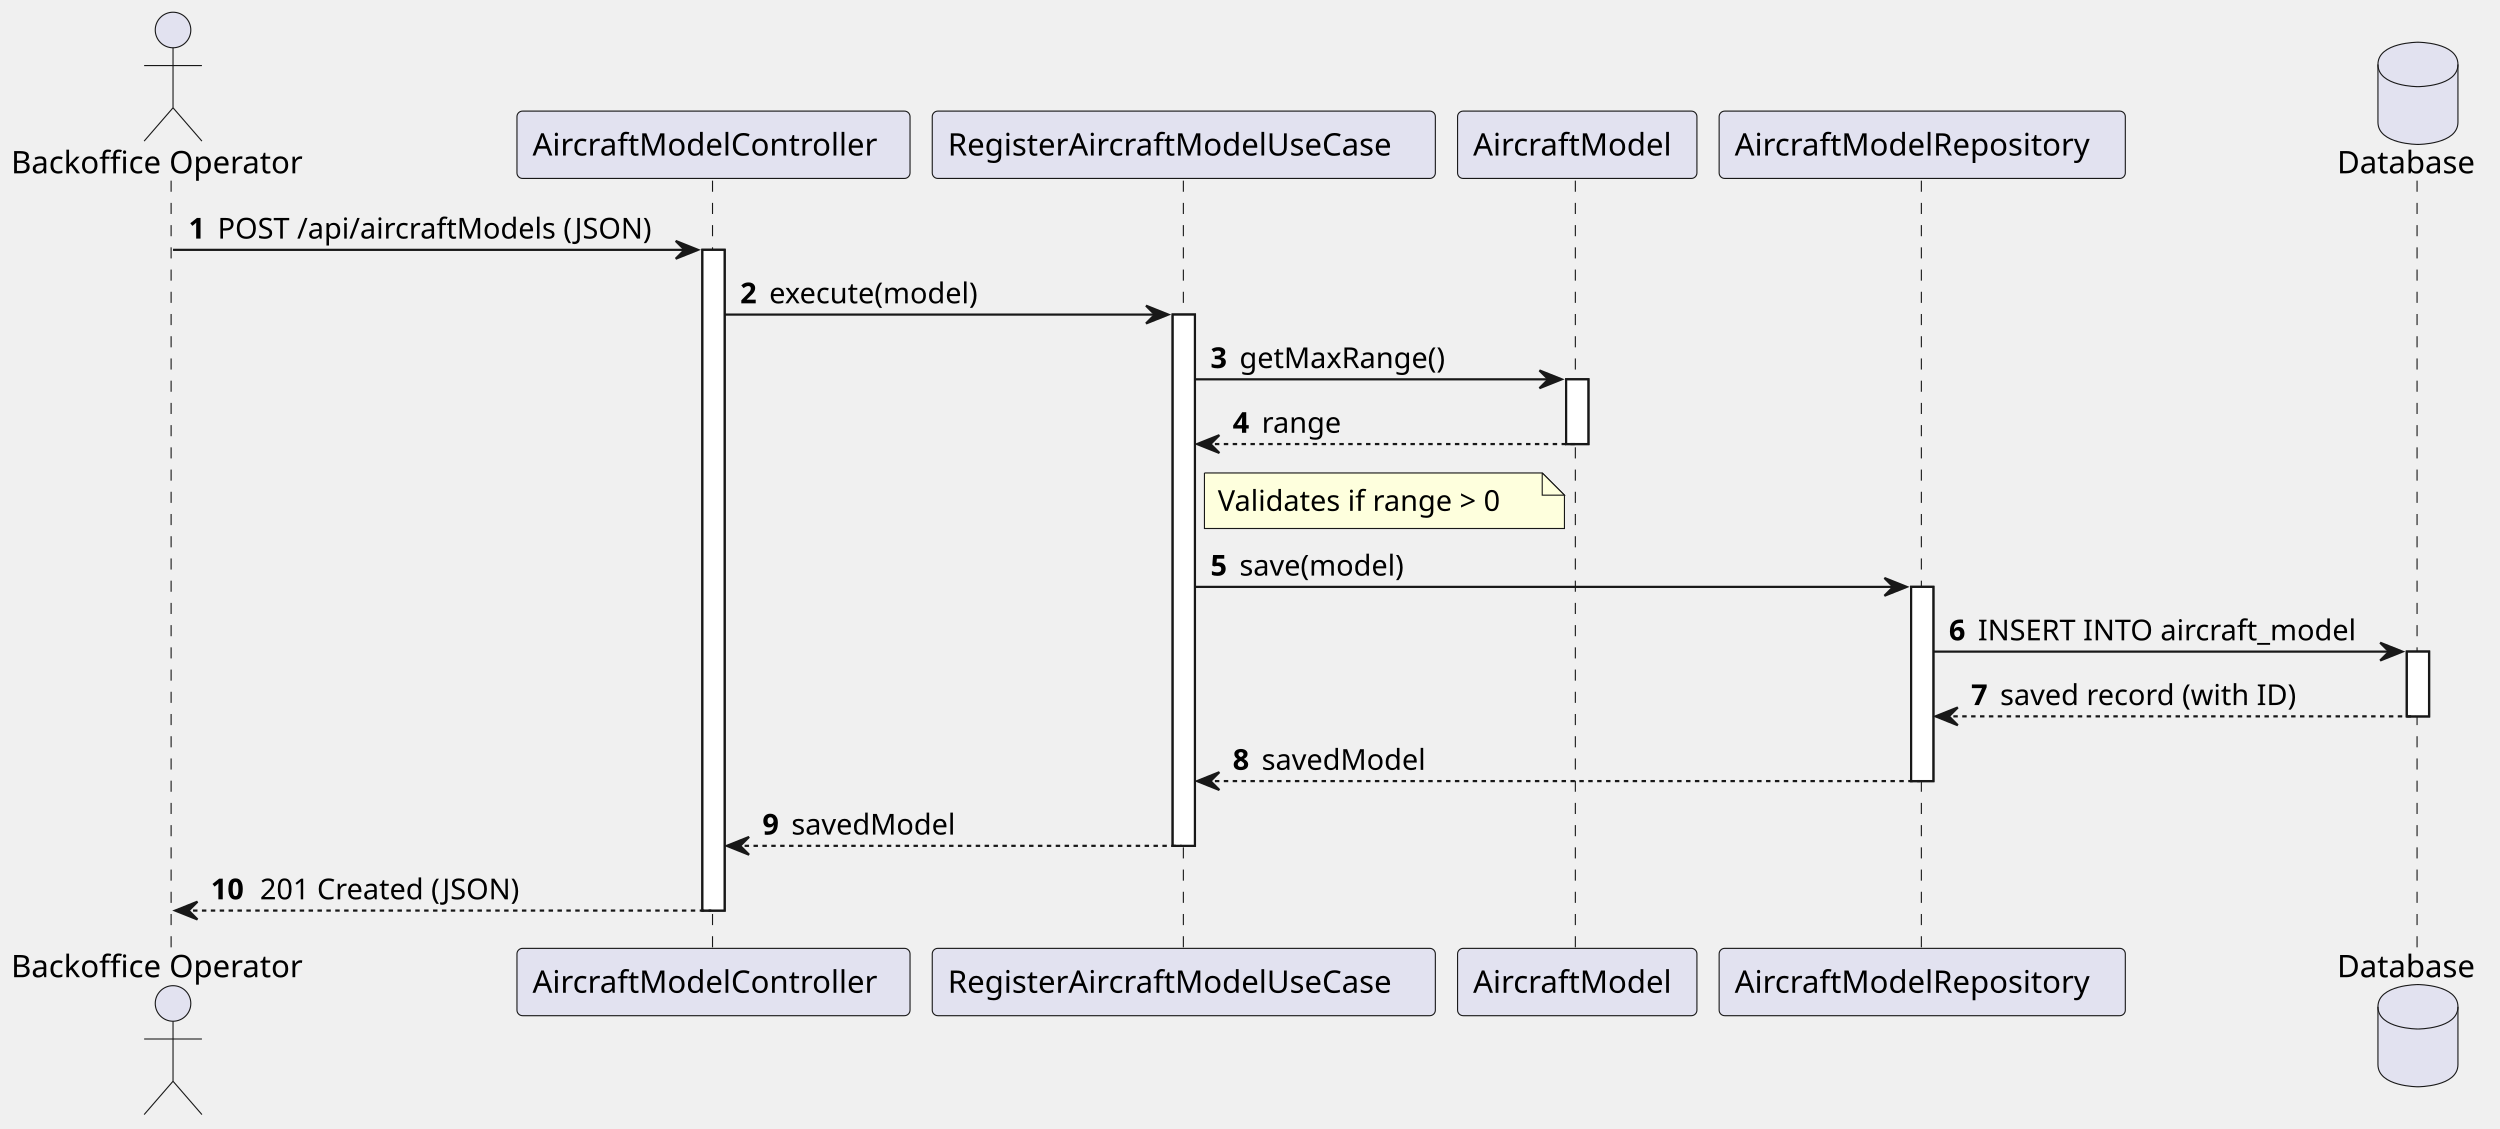
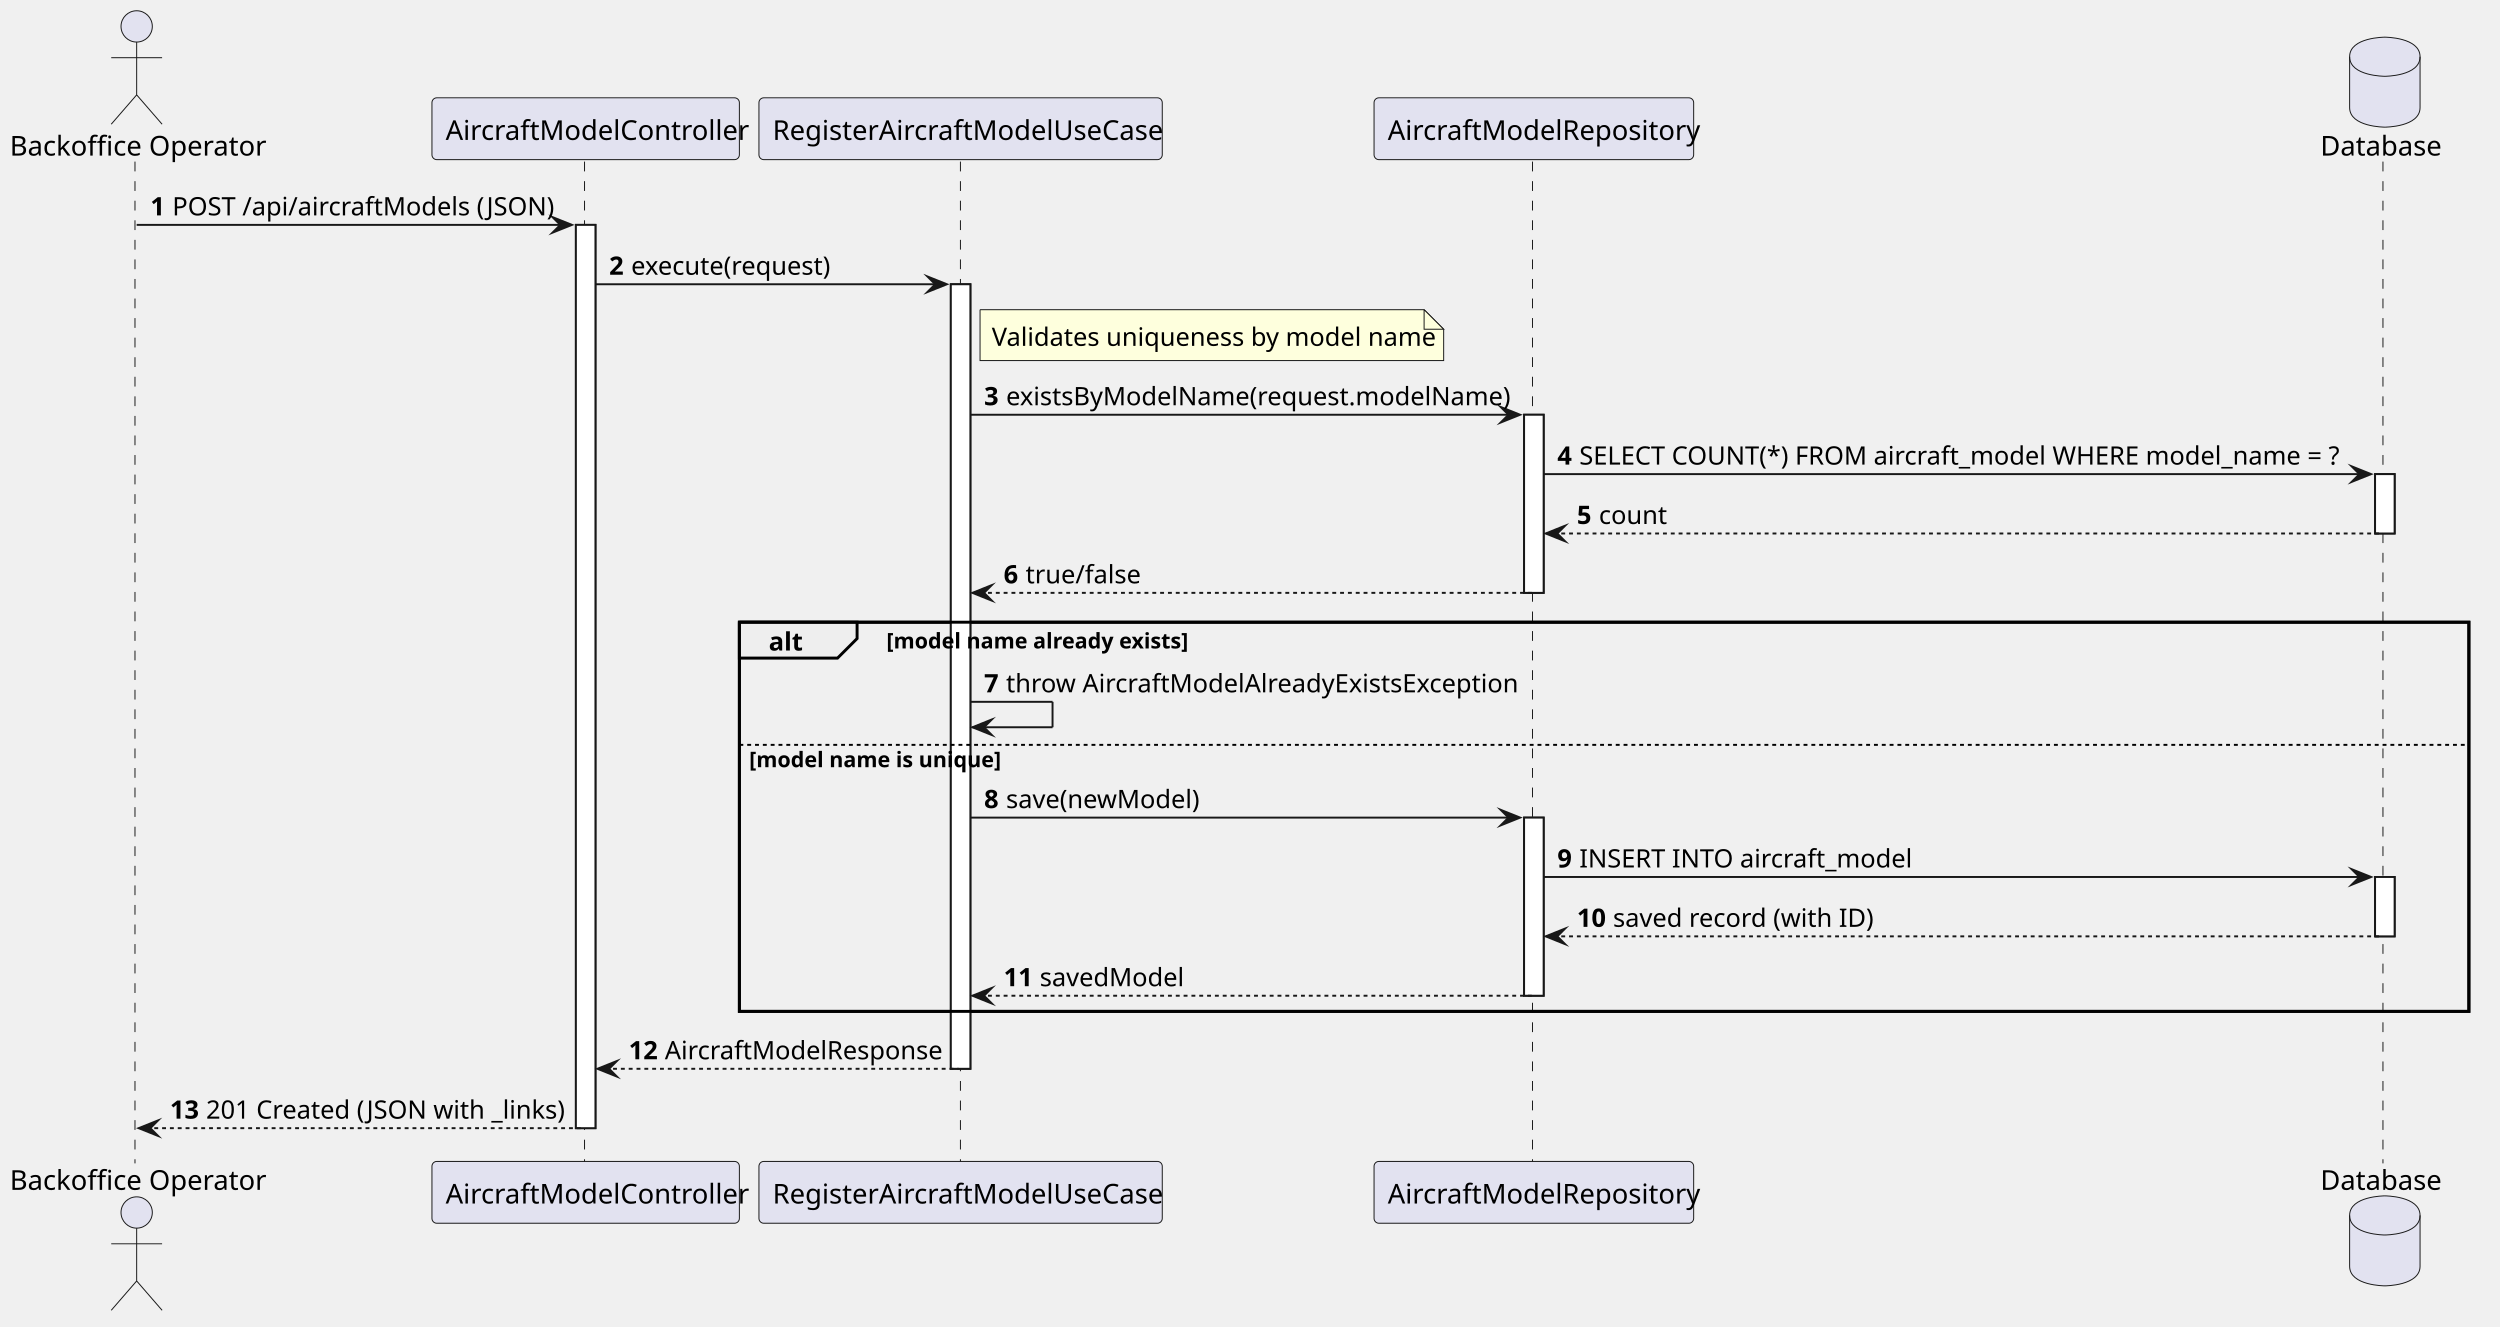
- <svg xmlns="http://www.w3.org/2000/svg" contentStyleType="text/css" data-diagram-type="SEQUENCE" height="508px" preserveAspectRatio="none" style="width:1125px;height:508px;background:#FFFFFF;" version="1.1" viewBox="0 0 1125 508" width="1125px" zoomAndPan="magnify">
+ <svg xmlns="http://www.w3.org/2000/svg" contentStyleType="text/css" data-diagram-type="SEQUENCE" height="678px" preserveAspectRatio="none" style="width:1278px;height:678px;background:#FFFFFF;" version="1.1" viewBox="0 0 1278 678" width="1278px" zoomAndPan="magnify">
  <defs />
  <g>
    <g>
-       <rect fill="#FFFFFF" height="297.328" style="stroke:#181818;stroke-width:1;" width="10" x="316.074" y="112.43" />
-     </g>
-     <g>
-       <rect fill="#FFFFFF" height="239.062" style="stroke:#181818;stroke-width:1;" width="10" x="527.71" y="141.562" />
-     </g>
-     <g>
-       <rect fill="#FFFFFF" height="29.133" style="stroke:#181818;stroke-width:1;" width="10" x="704.76" y="170.695" />
-     </g>
-     <g>
-       <rect fill="#FFFFFF" height="87.398" style="stroke:#181818;stroke-width:1;" width="10" x="860.003" y="264.094" />
-     </g>
-     <g>
-       <rect fill="#FFFFFF" height="29.133" style="stroke:#181818;stroke-width:1;" width="10" x="1083.078" y="293.227" />
-     </g>
-     <g class="participant-lifeline" data-entity-uid="part1" data-qualified-name="BO" id="part1-lifeline">
-       <g>
-         <rect fill="#000000" fill-opacity="0" height="346.461" width="8" x="73.863" y="81.297" />
-         <line style="stroke:#181818;stroke-width:0.5;stroke-dasharray:5,5;" x1="77" x2="77" y1="81.297" y2="427.758" />
-       </g>
-     </g>
-     <g class="participant-lifeline" data-entity-uid="part2" data-qualified-name="Ctrl" id="part2-lifeline">
-       <g>
-         <rect fill="#000000" fill-opacity="0" height="346.461" width="8" x="317.074" y="81.297" />
-         <line style="stroke:#181818;stroke-width:0.5;stroke-dasharray:5,5;" x1="320.634" x2="320.634" y1="81.297" y2="427.758" />
-       </g>
-     </g>
-     <g class="participant-lifeline" data-entity-uid="part3" data-qualified-name="UC" id="part3-lifeline">
-       <g>
-         <rect fill="#000000" fill-opacity="0" height="346.461" width="8" x="528.71" y="81.297" />
-         <line style="stroke:#181818;stroke-width:0.5;stroke-dasharray:5,5;" x1="532.514" x2="532.514" y1="81.297" y2="427.758" />
-       </g>
-     </g>
-     <g class="participant-lifeline" data-entity-uid="part4" data-qualified-name="Entity" id="part4-lifeline">
-       <g>
-         <rect fill="#000000" fill-opacity="0" height="346.461" width="8" x="705.76" y="81.297" />
-         <line style="stroke:#181818;stroke-width:0.5;stroke-dasharray:5,5;" x1="708.907" x2="708.907" y1="81.297" y2="427.758" />
-       </g>
-     </g>
-     <g class="participant-lifeline" data-entity-uid="part5" data-qualified-name="Repo" id="part5-lifeline">
-       <g>
-         <rect fill="#000000" fill-opacity="0" height="346.461" width="8" x="861.003" y="81.297" />
-         <line style="stroke:#181818;stroke-width:0.5;stroke-dasharray:5,5;" x1="864.614" x2="864.614" y1="81.297" y2="427.758" />
-       </g>
-     </g>
-     <g class="participant-lifeline" data-entity-uid="part6" data-qualified-name="DB" id="part6-lifeline">
-       <g>
-         <rect fill="#000000" fill-opacity="0" height="346.461" width="8" x="1084.078" y="81.297" />
-         <line style="stroke:#181818;stroke-width:0.5;stroke-dasharray:5,5;" x1="1087.677" x2="1087.677" y1="81.297" y2="427.758" />
-       </g>
-     </g>
-     <g class="participant participant-head" data-entity-uid="part1" data-qualified-name="BO" id="part1-head">
-       <text fill="#000000" font-family="sans-serif" font-size="14" lengthAdjust="spacing" textLength="139.727" x="5" y="77.995">Backoffice Operator</text>
-       <ellipse cx="77.863" cy="13.5" fill="#E2E2F0" rx="8" ry="8" style="stroke:#181818;stroke-width:0.5;" />
-       <path d="M77.863,21.5 L77.863,48.5 M64.863,29.5 L90.863,29.5 M77.863,48.5 L64.863,63.5 M77.863,48.5 L90.863,63.5" fill="none" style="stroke:#181818;stroke-width:0.5;" />
-     </g>
-     <g class="participant participant-tail" data-entity-uid="part1" data-qualified-name="BO" id="part1-tail">
-       <text fill="#000000" font-family="sans-serif" font-size="14" lengthAdjust="spacing" textLength="139.727" x="5" y="439.753">Backoffice Operator</text>
-       <ellipse cx="77.863" cy="451.555" fill="#E2E2F0" rx="8" ry="8" style="stroke:#181818;stroke-width:0.5;" />
-       <path d="M77.863,459.555 L77.863,486.555 M64.863,467.555 L90.863,467.555 M77.863,486.555 L64.863,501.555 M77.863,486.555 L90.863,501.555" fill="none" style="stroke:#181818;stroke-width:0.5;" />
-     </g>
-     <g class="participant participant-head" data-entity-uid="part2" data-qualified-name="Ctrl" id="part2-head">
-       <rect fill="#E2E2F0" height="30.297" rx="2.5" ry="2.5" style="stroke:#181818;stroke-width:0.5;" width="176.88" x="232.634" y="50" />
-       <text fill="#000000" font-family="sans-serif" font-size="14" lengthAdjust="spacing" textLength="162.88" x="239.634" y="69.995">AircraftModelController</text>
-     </g>
-     <g class="participant participant-tail" data-entity-uid="part2" data-qualified-name="Ctrl" id="part2-tail">
-       <rect fill="#E2E2F0" height="30.297" rx="2.5" ry="2.5" style="stroke:#181818;stroke-width:0.5;" width="176.88" x="232.634" y="426.758" />
-       <text fill="#000000" font-family="sans-serif" font-size="14" lengthAdjust="spacing" textLength="162.88" x="239.634" y="446.753">AircraftModelController</text>
-     </g>
-     <g class="participant participant-head" data-entity-uid="part3" data-qualified-name="UC" id="part3-head">
-       <rect fill="#E2E2F0" height="30.297" rx="2.5" ry="2.5" style="stroke:#181818;stroke-width:0.5;" width="226.393" x="419.514" y="50" />
-       <text fill="#000000" font-family="sans-serif" font-size="14" lengthAdjust="spacing" textLength="212.393" x="426.514" y="69.995">RegisterAircraftModelUseCase</text>
-     </g>
-     <g class="participant participant-tail" data-entity-uid="part3" data-qualified-name="UC" id="part3-tail">
-       <rect fill="#E2E2F0" height="30.297" rx="2.5" ry="2.5" style="stroke:#181818;stroke-width:0.5;" width="226.393" x="419.514" y="426.758" />
-       <text fill="#000000" font-family="sans-serif" font-size="14" lengthAdjust="spacing" textLength="212.393" x="426.514" y="446.753">RegisterAircraftModelUseCase</text>
-     </g>
-     <g class="participant participant-head" data-entity-uid="part4" data-qualified-name="Entity" id="part4-head">
-       <rect fill="#E2E2F0" height="30.297" rx="2.5" ry="2.5" style="stroke:#181818;stroke-width:0.5;" width="107.707" x="655.907" y="50" />
-       <text fill="#000000" font-family="sans-serif" font-size="14" lengthAdjust="spacing" textLength="93.707" x="662.907" y="69.995">AircraftModel</text>
-     </g>
-     <g class="participant participant-tail" data-entity-uid="part4" data-qualified-name="Entity" id="part4-tail">
-       <rect fill="#E2E2F0" height="30.297" rx="2.5" ry="2.5" style="stroke:#181818;stroke-width:0.5;" width="107.707" x="655.907" y="426.758" />
-       <text fill="#000000" font-family="sans-serif" font-size="14" lengthAdjust="spacing" textLength="93.707" x="662.907" y="446.753">AircraftModel</text>
-     </g>
-     <g class="participant participant-head" data-entity-uid="part5" data-qualified-name="Repo" id="part5-head">
-       <rect fill="#E2E2F0" height="30.297" rx="2.5" ry="2.5" style="stroke:#181818;stroke-width:0.5;" width="182.779" x="773.614" y="50" />
-       <text fill="#000000" font-family="sans-serif" font-size="14" lengthAdjust="spacing" textLength="168.779" x="780.614" y="69.995">AircraftModelRepository</text>
-     </g>
-     <g class="participant participant-tail" data-entity-uid="part5" data-qualified-name="Repo" id="part5-tail">
-       <rect fill="#E2E2F0" height="30.297" rx="2.5" ry="2.5" style="stroke:#181818;stroke-width:0.5;" width="182.779" x="773.614" y="426.758" />
-       <text fill="#000000" font-family="sans-serif" font-size="14" lengthAdjust="spacing" textLength="168.779" x="780.614" y="446.753">AircraftModelRepository</text>
-     </g>
-     <g class="participant participant-head" data-entity-uid="part6" data-qualified-name="DB" id="part6-head">
-       <text fill="#000000" font-family="sans-serif" font-size="14" lengthAdjust="spacing" textLength="66.801" x="1051.677" y="77.995">Database</text>
-       <path d="M1070.078,29 C1070.078,19 1088.078,19 1088.078,19 C1088.078,19 1106.078,19 1106.078,29 L1106.078,55 C1106.078,65 1088.078,65 1088.078,65 C1088.078,65 1070.078,65 1070.078,55 L1070.078,29" fill="#E2E2F0" style="stroke:#181818;stroke-width:0.5;" />
-       <path d="M1070.078,29 C1070.078,39 1088.078,39 1088.078,39 C1088.078,39 1106.078,39 1106.078,29" fill="none" style="stroke:#181818;stroke-width:0.5;" />
-     </g>
-     <g class="participant participant-tail" data-entity-uid="part6" data-qualified-name="DB" id="part6-tail">
-       <text fill="#000000" font-family="sans-serif" font-size="14" lengthAdjust="spacing" textLength="66.801" x="1051.677" y="439.753">Database</text>
-       <path d="M1070.078,453.055 C1070.078,443.055 1088.078,443.055 1088.078,443.055 C1088.078,443.055 1106.078,443.055 1106.078,453.055 L1106.078,479.055 C1106.078,489.055 1088.078,489.055 1088.078,489.055 C1088.078,489.055 1070.078,489.055 1070.078,479.055 L1070.078,453.055" fill="#E2E2F0" style="stroke:#181818;stroke-width:0.5;" />
-       <path d="M1070.078,453.055 C1070.078,463.055 1088.078,463.055 1088.078,463.055 C1088.078,463.055 1106.078,463.055 1106.078,453.055" fill="none" style="stroke:#181818;stroke-width:0.5;" />
-     </g>
-     <g>
-       <rect fill="#FFFFFF" height="297.328" style="stroke:#181818;stroke-width:1;" width="10" x="316.074" y="112.43" />
-     </g>
-     <g>
-       <rect fill="#FFFFFF" height="239.062" style="stroke:#181818;stroke-width:1;" width="10" x="527.71" y="141.562" />
-     </g>
-     <g>
-       <rect fill="#FFFFFF" height="29.133" style="stroke:#181818;stroke-width:1;" width="10" x="704.76" y="170.695" />
-     </g>
-     <g>
-       <rect fill="#FFFFFF" height="87.398" style="stroke:#181818;stroke-width:1;" width="10" x="860.003" y="264.094" />
-     </g>
-     <g>
-       <rect fill="#FFFFFF" height="29.133" style="stroke:#181818;stroke-width:1;" width="10" x="1083.078" y="293.227" />
-     </g>
-     <g class="message" data-entity-1="part1" data-entity-2="part2" id="msg1">
-       <polygon fill="#181818" points="304.074,108.43,314.074,112.43,304.074,116.43,308.074,112.43" style="stroke:#181818;stroke-width:1;" />
-       <line style="stroke:#181818;stroke-width:1;" x1="77.863" x2="310.074" y1="112.43" y2="112.43" />
-       <text fill="#000000" font-family="sans-serif" font-size="13" font-weight="bold" lengthAdjust="spacing" textLength="9.045" x="84.863" y="107.364">1</text>
-       <text fill="#000000" font-family="sans-serif" font-size="13" lengthAdjust="spacing" textLength="206.166" x="97.909" y="107.364">POST /api/aircraftModels (JSON)</text>
-     </g>
-     <g class="message" data-entity-1="part2" data-entity-2="part3" id="msg2">
-       <polygon fill="#181818" points="515.71,137.562,525.71,141.562,515.71,145.562,519.71,141.562" style="stroke:#181818;stroke-width:1;" />
-       <line style="stroke:#181818;stroke-width:1;" x1="326.074" x2="521.71" y1="141.562" y2="141.562" />
-       <text fill="#000000" font-family="sans-serif" font-size="13" font-weight="bold" lengthAdjust="spacing" textLength="9.045" x="333.074" y="136.497">2</text>
-       <text fill="#000000" font-family="sans-serif" font-size="13" lengthAdjust="spacing" textLength="102.794" x="346.12" y="136.497">execute(model)</text>
-     </g>
-     <g class="message" data-entity-1="part3" data-entity-2="part4" id="msg3">
-       <polygon fill="#181818" points="692.76,166.695,702.76,170.695,692.76,174.695,696.76,170.695" style="stroke:#181818;stroke-width:1;" />
-       <line style="stroke:#181818;stroke-width:1;" x1="537.71" x2="698.76" y1="170.695" y2="170.695" />
-       <text fill="#000000" font-family="sans-serif" font-size="13" font-weight="bold" lengthAdjust="spacing" textLength="9.045" x="544.71" y="165.629">3</text>
-       <text fill="#000000" font-family="sans-serif" font-size="13" lengthAdjust="spacing" textLength="99.855" x="557.756" y="165.629">getMaxRange()</text>
-     </g>
-     <g class="message" data-entity-1="part4" data-entity-2="part3" id="msg4">
-       <polygon fill="#181818" points="548.71,195.828,538.71,199.828,548.71,203.828,544.71,199.828" style="stroke:#181818;stroke-width:1;" />
-       <line style="stroke:#181818;stroke-width:1;stroke-dasharray:2,2;" x1="542.71" x2="708.76" y1="199.828" y2="199.828" />
-       <text fill="#000000" font-family="sans-serif" font-size="13" font-weight="bold" lengthAdjust="spacing" textLength="9.045" x="554.71" y="194.762">4</text>
-       <text fill="#000000" font-family="sans-serif" font-size="13" lengthAdjust="spacing" textLength="37.8" x="567.756" y="194.762">range</text>
-     </g>
-     <path d="M542,212.828 L542,237.828 L704,237.828 L704,222.828 L694,212.828 L542,212.828" fill="#FEFFDD" style="stroke:#181818;stroke-width:0.5;" />
-     <path d="M694,212.828 L694,222.828 L704,222.828 L694,212.828" fill="#FEFFDD" style="stroke:#181818;stroke-width:0.5;" />
-     <text fill="#000000" font-family="sans-serif" font-size="13" lengthAdjust="spacing" textLength="141.851" x="548" y="229.895">Validates if range &gt; 0</text>
-     <g class="message" data-entity-1="part3" data-entity-2="part5" id="msg5">
-       <polygon fill="#181818" points="848.003,260.094,858.003,264.094,848.003,268.094,852.003,264.094" style="stroke:#181818;stroke-width:1;" />
-       <line style="stroke:#181818;stroke-width:1;" x1="537.71" x2="854.003" y1="264.094" y2="264.094" />
-       <text fill="#000000" font-family="sans-serif" font-size="13" font-weight="bold" lengthAdjust="spacing" textLength="9.045" x="544.71" y="259.028">5</text>
-       <text fill="#000000" font-family="sans-serif" font-size="13" lengthAdjust="spacing" textLength="81.053" x="557.756" y="259.028">save(model)</text>
-     </g>
-     <g class="message" data-entity-1="part5" data-entity-2="part6" id="msg6">
-       <polygon fill="#181818" points="1071.078,289.227,1081.078,293.227,1071.078,297.227,1075.078,293.227" style="stroke:#181818;stroke-width:1;" />
-       <line style="stroke:#181818;stroke-width:1;" x1="870.003" x2="1077.078" y1="293.227" y2="293.227" />
-       <text fill="#000000" font-family="sans-serif" font-size="13" font-weight="bold" lengthAdjust="spacing" textLength="9.045" x="877.003" y="288.161">6</text>
-       <text fill="#000000" font-family="sans-serif" font-size="13" lengthAdjust="spacing" textLength="181.029" x="890.049" y="288.161">INSERT INTO aircraft_model</text>
-     </g>
-     <g class="message" data-entity-1="part6" data-entity-2="part5" id="msg7">
-       <polygon fill="#181818" points="881.003,318.359,871.003,322.359,881.003,326.359,877.003,322.359" style="stroke:#181818;stroke-width:1;" />
-       <line style="stroke:#181818;stroke-width:1;stroke-dasharray:2,2;" x1="875.003" x2="1087.078" y1="322.359" y2="322.359" />
-       <text fill="#000000" font-family="sans-serif" font-size="13" font-weight="bold" lengthAdjust="spacing" textLength="9.045" x="887.003" y="317.293">7</text>
-       <text fill="#000000" font-family="sans-serif" font-size="13" lengthAdjust="spacing" textLength="144.689" x="900.049" y="317.293">saved record (with ID)</text>
-     </g>
-     <g class="message" data-entity-1="part5" data-entity-2="part3" id="msg8">
-       <polygon fill="#181818" points="548.71,347.492,538.71,351.492,548.71,355.492,544.71,351.492" style="stroke:#181818;stroke-width:1;" />
-       <line style="stroke:#181818;stroke-width:1;stroke-dasharray:2,2;" x1="542.71" x2="864.003" y1="351.492" y2="351.492" />
-       <text fill="#000000" font-family="sans-serif" font-size="13" font-weight="bold" lengthAdjust="spacing" textLength="9.045" x="554.71" y="346.426">8</text>
-       <text fill="#000000" font-family="sans-serif" font-size="13" lengthAdjust="spacing" textLength="77.714" x="567.756" y="346.426">savedModel</text>
-     </g>
-     <g class="message" data-entity-1="part3" data-entity-2="part2" id="msg9">
-       <polygon fill="#181818" points="337.074,376.625,327.074,380.625,337.074,384.625,333.074,380.625" style="stroke:#181818;stroke-width:1;" />
-       <line style="stroke:#181818;stroke-width:1;stroke-dasharray:2,2;" x1="331.074" x2="531.71" y1="380.625" y2="380.625" />
-       <text fill="#000000" font-family="sans-serif" font-size="13" font-weight="bold" lengthAdjust="spacing" textLength="9.045" x="343.074" y="375.559">9</text>
-       <text fill="#000000" font-family="sans-serif" font-size="13" lengthAdjust="spacing" textLength="77.714" x="356.12" y="375.559">savedModel</text>
-     </g>
-     <g class="message" data-entity-1="part2" data-entity-2="part1" id="msg10">
-       <polygon fill="#181818" points="88.863,405.758,78.863,409.758,88.863,413.758,84.863,409.758" style="stroke:#181818;stroke-width:1;" />
-       <line style="stroke:#181818;stroke-width:1;stroke-dasharray:2,2;" x1="82.863" x2="320.074" y1="409.758" y2="409.758" />
-       <text fill="#000000" font-family="sans-serif" font-size="13" font-weight="bold" lengthAdjust="spacing" textLength="18.091" x="94.863" y="404.692">10</text>
-       <text fill="#000000" font-family="sans-serif" font-size="13" lengthAdjust="spacing" textLength="126.998" x="116.954" y="404.692">201 Created (JSON)</text>
+       <rect fill="#FFFFFF" height="461.758" style="stroke:#181818;stroke-width:1;" width="10" x="294.392" y="114.961" />
+     </g>
+     <g>
+       <rect fill="#FFFFFF" height="401.055" style="stroke:#181818;stroke-width:1;" width="10" x="486.06" y="145.312" />
+     </g>
+     <g>
+       <rect fill="#FFFFFF" height="91.055" style="stroke:#181818;stroke-width:1;" width="10" x="779.109" y="212.016" />
+     </g>
+     <g>
+       <rect fill="#FFFFFF" height="91.055" style="stroke:#181818;stroke-width:1;" width="10" x="779.109" y="417.961" />
+     </g>
+     <g>
+       <rect fill="#FFFFFF" height="30.352" style="stroke:#181818;stroke-width:1;" width="10" x="1214.131" y="242.367" />
+     </g>
+     <g>
+       <rect fill="#FFFFFF" height="30.352" style="stroke:#181818;stroke-width:1;" width="10" x="1214.131" y="448.312" />
+     </g>
+     <rect fill="none" height="198.945" style="stroke:#000000;stroke-width:1.5;" width="884.126" x="377.971" y="318.07" />
+     <g class="participant-lifeline" data-entity-uid="part1" data-qualified-name="BO" data-source-line="2" id="part1-lifeline">
+       <g>
+         <rect fill="#000000" fill-opacity="0" height="512.109" width="8" x="65.862" y="82.609" />
+         <line style="stroke:#181818;stroke-width:0.5;stroke-dasharray:5,5;" x1="69" x2="69" y1="82.609" y2="594.719" />
+       </g>
+     </g>
+     <g class="participant-lifeline" data-entity-uid="part2" data-qualified-name="Ctrl" data-source-line="3" id="part2-lifeline">
+       <g>
+         <rect fill="#000000" fill-opacity="0" height="512.109" width="8" x="295.392" y="82.609" />
+         <line style="stroke:#181818;stroke-width:0.5;stroke-dasharray:5,5;" x1="298.812" x2="298.812" y1="82.609" y2="594.719" />
+       </g>
+     </g>
+     <g class="participant-lifeline" data-entity-uid="part3" data-qualified-name="UC" data-source-line="4" id="part3-lifeline">
+       <g>
+         <rect fill="#000000" fill-opacity="0" height="512.109" width="8" x="487.06" y="82.609" />
+         <line style="stroke:#181818;stroke-width:0.5;stroke-dasharray:5,5;" x1="490.971" x2="490.971" y1="82.609" y2="594.719" />
+       </g>
+     </g>
+     <g class="participant-lifeline" data-entity-uid="part4" data-qualified-name="Repo" data-source-line="5" id="part4-lifeline">
+       <g>
+         <rect fill="#000000" fill-opacity="0" height="512.109" width="8" x="780.109" y="82.609" />
+         <line style="stroke:#181818;stroke-width:0.5;stroke-dasharray:5,5;" x1="783.416" x2="783.416" y1="82.609" y2="594.719" />
+       </g>
+     </g>
+     <g class="participant-lifeline" data-entity-uid="part5" data-qualified-name="DB" data-source-line="6" id="part5-lifeline">
+       <g>
+         <rect fill="#000000" fill-opacity="0" height="512.109" width="8" x="1215.131" y="82.609" />
+         <line style="stroke:#181818;stroke-width:0.5;stroke-dasharray:5,5;" x1="1218.166" x2="1218.166" y1="82.609" y2="594.719" />
+       </g>
+     </g>
+     <g class="participant participant-head" data-entity-uid="part1" data-qualified-name="BO" data-source-line="2" id="part1-head">
+       <text fill="#000000" font-family="sans-serif" font-size="14" lengthAdjust="spacing" textLength="123.724" x="5" y="79.533">Backoffice Operator</text>
+       <ellipse cx="69.862" cy="13.5" fill="#E2E2F0" rx="8" ry="8" style="stroke:#181818;stroke-width:0.5;" />
+       <path d="M69.862,21.5 L69.862,48.5 M56.862,29.5 L82.862,29.5 M69.862,48.5 L56.862,63.5 M69.862,48.5 L82.862,63.5" fill="none" style="stroke:#181818;stroke-width:0.5;" />
+     </g>
+     <g class="participant participant-tail" data-entity-uid="part1" data-qualified-name="BO" data-source-line="2" id="part1-tail">
+       <text fill="#000000" font-family="sans-serif" font-size="14" lengthAdjust="spacing" textLength="123.724" x="5" y="608.252">Backoffice Operator</text>
+       <ellipse cx="69.862" cy="619.828" fill="#E2E2F0" rx="8" ry="8" style="stroke:#181818;stroke-width:0.5;" />
+       <path d="M69.862,627.828 L69.862,654.828 M56.862,635.828 L82.862,635.828 M69.862,654.828 L56.862,669.828 M69.862,654.828 L82.862,669.828" fill="none" style="stroke:#181818;stroke-width:0.5;" />
+     </g>
+     <g class="participant participant-head" data-entity-uid="part2" data-qualified-name="Ctrl" data-source-line="3" id="part2-head">
+       <rect fill="#E2E2F0" height="31.609" rx="2.5" ry="2.5" style="stroke:#181818;stroke-width:0.5;" width="157.158" x="220.812" y="50" />
+       <text fill="#000000" font-family="sans-serif" font-size="14" lengthAdjust="spacing" textLength="143.158" x="227.812" y="71.533">AircraftModelController</text>
+     </g>
+     <g class="participant participant-tail" data-entity-uid="part2" data-qualified-name="Ctrl" data-source-line="3" id="part2-tail">
+       <rect fill="#E2E2F0" height="31.609" rx="2.5" ry="2.5" style="stroke:#181818;stroke-width:0.5;" width="157.158" x="220.812" y="593.719" />
+       <text fill="#000000" font-family="sans-serif" font-size="14" lengthAdjust="spacing" textLength="143.158" x="227.812" y="615.252">AircraftModelController</text>
+     </g>
+     <g class="participant participant-head" data-entity-uid="part3" data-qualified-name="UC" data-source-line="4" id="part3-head">
+       <rect fill="#E2E2F0" height="31.609" rx="2.5" ry="2.5" style="stroke:#181818;stroke-width:0.5;" width="206.179" x="387.971" y="50" />
+       <text fill="#000000" font-family="sans-serif" font-size="14" lengthAdjust="spacing" textLength="192.179" x="394.971" y="71.533">RegisterAircraftModelUseCase</text>
+     </g>
+     <g class="participant participant-tail" data-entity-uid="part3" data-qualified-name="UC" data-source-line="4" id="part3-tail">
+       <rect fill="#E2E2F0" height="31.609" rx="2.5" ry="2.5" style="stroke:#181818;stroke-width:0.5;" width="206.179" x="387.971" y="593.719" />
+       <text fill="#000000" font-family="sans-serif" font-size="14" lengthAdjust="spacing" textLength="192.179" x="394.971" y="615.252">RegisterAircraftModelUseCase</text>
+     </g>
+     <g class="participant participant-head" data-entity-uid="part4" data-qualified-name="Repo" data-source-line="5" id="part4-head">
+       <rect fill="#E2E2F0" height="31.609" rx="2.5" ry="2.5" style="stroke:#181818;stroke-width:0.5;" width="163.386" x="702.416" y="50" />
+       <text fill="#000000" font-family="sans-serif" font-size="14" lengthAdjust="spacing" textLength="149.386" x="709.416" y="71.533">AircraftModelRepository</text>
+     </g>
+     <g class="participant participant-tail" data-entity-uid="part4" data-qualified-name="Repo" data-source-line="5" id="part4-tail">
+       <rect fill="#E2E2F0" height="31.609" rx="2.5" ry="2.5" style="stroke:#181818;stroke-width:0.5;" width="163.386" x="702.416" y="593.719" />
+       <text fill="#000000" font-family="sans-serif" font-size="14" lengthAdjust="spacing" textLength="149.386" x="709.416" y="615.252">AircraftModelRepository</text>
+     </g>
+     <g class="participant participant-head" data-entity-uid="part5" data-qualified-name="DB" data-source-line="6" id="part5-head">
+       <text fill="#000000" font-family="sans-serif" font-size="14" lengthAdjust="spacing" textLength="59.931" x="1186.166" y="79.533">Database</text>
+       <path d="M1201.131,29 C1201.131,19 1219.131,19 1219.131,19 C1219.131,19 1237.131,19 1237.131,29 L1237.131,55 C1237.131,65 1219.131,65 1219.131,65 C1219.131,65 1201.131,65 1201.131,55 L1201.131,29" fill="#E2E2F0" style="stroke:#181818;stroke-width:0.5;" />
+       <path d="M1201.131,29 C1201.131,39 1219.131,39 1219.131,39 C1219.131,39 1237.131,39 1237.131,29" fill="none" style="stroke:#181818;stroke-width:0.5;" />
+     </g>
+     <g class="participant participant-tail" data-entity-uid="part5" data-qualified-name="DB" data-source-line="6" id="part5-tail">
+       <text fill="#000000" font-family="sans-serif" font-size="14" lengthAdjust="spacing" textLength="59.931" x="1186.166" y="608.252">Database</text>
+       <path d="M1201.131,621.328 C1201.131,611.328 1219.131,611.328 1219.131,611.328 C1219.131,611.328 1237.131,611.328 1237.131,621.328 L1237.131,647.328 C1237.131,657.328 1219.131,657.328 1219.131,657.328 C1219.131,657.328 1201.131,657.328 1201.131,647.328 L1201.131,621.328" fill="#E2E2F0" style="stroke:#181818;stroke-width:0.5;" />
+       <path d="M1201.131,621.328 C1201.131,631.328 1219.131,631.328 1219.131,631.328 C1219.131,631.328 1237.131,631.328 1237.131,621.328" fill="none" style="stroke:#181818;stroke-width:0.5;" />
+     </g>
+     <g>
+       <rect fill="#FFFFFF" height="461.758" style="stroke:#181818;stroke-width:1;" width="10" x="294.392" y="114.961" />
+     </g>
+     <g>
+       <rect fill="#FFFFFF" height="401.055" style="stroke:#181818;stroke-width:1;" width="10" x="486.06" y="145.312" />
+     </g>
+     <g>
+       <rect fill="#FFFFFF" height="91.055" style="stroke:#181818;stroke-width:1;" width="10" x="779.109" y="212.016" />
+     </g>
+     <g>
+       <rect fill="#FFFFFF" height="91.055" style="stroke:#181818;stroke-width:1;" width="10" x="779.109" y="417.961" />
+     </g>
+     <g>
+       <rect fill="#FFFFFF" height="30.352" style="stroke:#181818;stroke-width:1;" width="10" x="1214.131" y="242.367" />
+     </g>
+     <g>
+       <rect fill="#FFFFFF" height="30.352" style="stroke:#181818;stroke-width:1;" width="10" x="1214.131" y="448.312" />
+     </g>
+     <g class="message" data-entity-1="part1" data-entity-2="part2" data-source-line="7" id="msg1">
+       <polygon fill="#181818" points="282.392,110.961,292.392,114.961,282.392,118.961,286.392,114.961" style="stroke:#181818;stroke-width:1;stroke-linejoin:miter;stroke-miterlimit:10;" />
+       <line style="stroke:#181818;stroke-width:1;" x1="69.862" x2="288.392" y1="114.961" y2="114.961" />
+       <text fill="#000000" font-family="sans-serif" font-size="13" font-weight="700" lengthAdjust="spacing" textLength="7.23" x="76.862" y="110.105">1</text>
+       <text fill="#000000" font-family="sans-serif" font-size="13" lengthAdjust="spacing" textLength="192.156" x="88.092" y="110.105">POST /api/aircraftModels (JSON)</text>
+     </g>
+     <g class="message" data-entity-1="part2" data-entity-2="part3" data-source-line="9" id="msg2">
+       <polygon fill="#181818" points="474.06,141.312,484.06,145.312,474.06,149.312,478.06,145.312" style="stroke:#181818;stroke-width:1;stroke-linejoin:miter;stroke-miterlimit:10;" />
+       <line style="stroke:#181818;stroke-width:1;" x1="304.392" x2="480.06" y1="145.312" y2="145.312" />
+       <text fill="#000000" font-family="sans-serif" font-size="13" font-weight="700" lengthAdjust="spacing" textLength="7.23" x="311.392" y="140.456">2</text>
+       <text fill="#000000" font-family="sans-serif" font-size="13" lengthAdjust="spacing" textLength="97.551" x="322.622" y="140.456">execute(request)</text>
+     </g>
+     <path d="M501,158.312 L501,184.312 L738,184.312 L738,168.312 L728,158.312 L501,158.312" fill="#FEFFDD" style="stroke:#181818;stroke-width:0.5;" />
+     <path d="M728,158.312 L728,168.312 L738,168.312 L728,158.312" fill="#FEFFDD" style="stroke:#181818;stroke-width:0.5;" />
+     <text fill="#000000" font-family="sans-serif" font-size="13" lengthAdjust="spacing" textLength="216.081" x="507" y="176.808">Validates uniqueness by model name</text>
+     <g class="message" data-entity-1="part3" data-entity-2="part4" data-source-line="12" id="msg3">
+       <polygon fill="#181818" points="767.109,208.016,777.109,212.016,767.109,216.016,771.109,212.016" style="stroke:#181818;stroke-width:1;stroke-linejoin:miter;stroke-miterlimit:10;" />
+       <line style="stroke:#181818;stroke-width:1;" x1="496.06" x2="773.109" y1="212.016" y2="212.016" />
+       <text fill="#000000" font-family="sans-serif" font-size="13" font-weight="700" lengthAdjust="spacing" textLength="7.23" x="503.06" y="207.159">3</text>
+       <text fill="#000000" font-family="sans-serif" font-size="13" lengthAdjust="spacing" textLength="244.201" x="514.29" y="207.159">existsByModelName(request.modelName)</text>
+     </g>
+     <g class="message" data-entity-1="part4" data-entity-2="part5" data-source-line="14" id="msg4">
+       <polygon fill="#181818" points="1202.131,238.367,1212.131,242.367,1202.131,246.367,1206.131,242.367" style="stroke:#181818;stroke-width:1;stroke-linejoin:miter;stroke-miterlimit:10;" />
+       <line style="stroke:#181818;stroke-width:1;" x1="789.109" x2="1208.131" y1="242.367" y2="242.367" />
+       <text fill="#000000" font-family="sans-serif" font-size="13" font-weight="700" lengthAdjust="spacing" textLength="7.23" x="796.109" y="237.511">4</text>
+       <text fill="#000000" font-family="sans-serif" font-size="13" lengthAdjust="spacing" textLength="394.793" x="807.339" y="237.511">SELECT COUNT(*) FROM aircraft_model WHERE model_name = ?</text>
+     </g>
+     <g class="message" data-entity-1="part5" data-entity-2="part4" data-source-line="16" id="msg5">
+       <polygon fill="#181818" points="800.109,268.719,790.109,272.719,800.109,276.719,796.109,272.719" style="stroke:#181818;stroke-width:1;stroke-linejoin:miter;stroke-miterlimit:10;" />
+       <line style="stroke:#181818;stroke-width:1;stroke-dasharray:2,2;" x1="794.109" x2="1218.131" y1="272.719" y2="272.719" />
+       <text fill="#000000" font-family="sans-serif" font-size="13" font-weight="700" lengthAdjust="spacing" textLength="7.23" x="806.109" y="267.862">5</text>
+       <text fill="#000000" font-family="sans-serif" font-size="13" lengthAdjust="spacing" textLength="31.802" x="817.339" y="267.862">count</text>
+     </g>
+     <g class="message" data-entity-1="part4" data-entity-2="part3" data-source-line="18" id="msg6">
+       <polygon fill="#181818" points="507.06,299.07,497.06,303.07,507.06,307.07,503.06,303.07" style="stroke:#181818;stroke-width:1;stroke-linejoin:miter;stroke-miterlimit:10;" />
+       <line style="stroke:#181818;stroke-width:1;stroke-dasharray:2,2;" x1="501.06" x2="783.109" y1="303.07" y2="303.07" />
+       <text fill="#000000" font-family="sans-serif" font-size="13" font-weight="700" lengthAdjust="spacing" textLength="7.23" x="513.06" y="298.214">6</text>
+       <text fill="#000000" font-family="sans-serif" font-size="13" lengthAdjust="spacing" textLength="53.473" x="524.29" y="298.214">true/false</text>
+     </g>
+     <path d="M377.971,318.07 L438.142,318.07 L438.142,326.422 L428.142,336.422 L377.971,336.422 L377.971,318.07" fill="#EEEEEE" style="stroke:#000000;stroke-width:1.5;" />
+     <rect fill="none" height="198.945" style="stroke:#000000;stroke-width:1.5;" width="884.126" x="377.971" y="318.07" />
+     <text fill="#000000" font-family="sans-serif" font-size="13" font-weight="700" lengthAdjust="spacing" textLength="15.171" x="392.971" y="332.565">alt</text>
+     <text fill="#000000" font-family="sans-serif" font-size="11" font-weight="700" lengthAdjust="spacing" textLength="147.34" x="453.142" y="331.489">[model name already exists]</text>
+     <g class="message" data-entity-1="part3" data-entity-2="part3" data-source-line="21" id="msg7">
+       <line style="stroke:#181818;stroke-width:1;" x1="496.06" x2="538.06" y1="358.773" y2="358.773" />
+       <line style="stroke:#181818;stroke-width:1;" x1="538.06" x2="538.06" y1="358.773" y2="371.773" />
+       <line style="stroke:#181818;stroke-width:1;" x1="497.06" x2="538.06" y1="371.773" y2="371.773" />
+       <polygon fill="#181818" points="507.06,367.773,497.06,371.773,507.06,375.773,503.06,371.773" style="stroke:#181818;stroke-width:1;stroke-linejoin:miter;stroke-miterlimit:10;" />
+       <text fill="#000000" font-family="sans-serif" font-size="13" font-weight="700" lengthAdjust="spacing" textLength="7.23" x="503.06" y="353.917">7</text>
+       <text fill="#000000" font-family="sans-serif" font-size="13" lengthAdjust="spacing" textLength="247.819" x="514.29" y="353.917">throw AircraftModelAlreadyExistsException</text>
+     </g>
+     <line style="stroke:#000000;stroke-width:1;stroke-dasharray:2,2;" x1="377.971" x2="1262.097" y1="380.773" y2="380.773" />
+     <text fill="#000000" font-family="sans-serif" font-size="11" font-weight="700" lengthAdjust="spacing" textLength="122.848" x="382.971" y="392.192">[model name is unique]</text>
+     <g class="message" data-entity-1="part3" data-entity-2="part4" data-source-line="23" id="msg8">
+       <polygon fill="#181818" points="767.109,413.961,777.109,417.961,767.109,421.961,771.109,417.961" style="stroke:#181818;stroke-width:1;stroke-linejoin:miter;stroke-miterlimit:10;" />
+       <line style="stroke:#181818;stroke-width:1;" x1="496.06" x2="773.109" y1="417.961" y2="417.961" />
+       <text fill="#000000" font-family="sans-serif" font-size="13" font-weight="700" lengthAdjust="spacing" textLength="7.23" x="503.06" y="413.104">8</text>
+       <text fill="#000000" font-family="sans-serif" font-size="13" lengthAdjust="spacing" textLength="95.374" x="514.29" y="413.104">save(newModel)</text>
+     </g>
+     <g class="message" data-entity-1="part4" data-entity-2="part5" data-source-line="25" id="msg9">
+       <polygon fill="#181818" points="1202.131,444.312,1212.131,448.312,1202.131,452.312,1206.131,448.312" style="stroke:#181818;stroke-width:1;stroke-linejoin:miter;stroke-miterlimit:10;" />
+       <line style="stroke:#181818;stroke-width:1;" x1="789.109" x2="1208.131" y1="448.312" y2="448.312" />
+       <text fill="#000000" font-family="sans-serif" font-size="13" font-weight="700" lengthAdjust="spacing" textLength="7.23" x="796.109" y="443.456">9</text>
+       <text fill="#000000" font-family="sans-serif" font-size="13" lengthAdjust="spacing" textLength="168.315" x="807.339" y="443.456">INSERT INTO aircraft_model</text>
+     </g>
+     <g class="message" data-entity-1="part5" data-entity-2="part4" data-source-line="27" id="msg10">
+       <polygon fill="#181818" points="800.109,474.664,790.109,478.664,800.109,482.664,796.109,478.664" style="stroke:#181818;stroke-width:1;stroke-linejoin:miter;stroke-miterlimit:10;" />
+       <line style="stroke:#181818;stroke-width:1;stroke-dasharray:2,2;" x1="794.109" x2="1218.131" y1="478.664" y2="478.664" />
+       <text fill="#000000" font-family="sans-serif" font-size="13" font-weight="700" lengthAdjust="spacing" textLength="14.46" x="806.109" y="473.808">10</text>
+       <text fill="#000000" font-family="sans-serif" font-size="13" lengthAdjust="spacing" textLength="127.15" x="824.569" y="473.808">saved record (with ID)</text>
+     </g>
+     <g class="message" data-entity-1="part4" data-entity-2="part3" data-source-line="29" id="msg11">
+       <polygon fill="#181818" points="507.06,505.016,497.06,509.016,507.06,513.016,503.06,509.016" style="stroke:#181818;stroke-width:1;stroke-linejoin:miter;stroke-miterlimit:10;" />
+       <line style="stroke:#181818;stroke-width:1;stroke-dasharray:2,2;" x1="501.06" x2="783.109" y1="509.016" y2="509.016" />
+       <text fill="#000000" font-family="sans-serif" font-size="13" font-weight="700" lengthAdjust="spacing" textLength="14.46" x="513.06" y="504.159">11</text>
+       <text fill="#000000" font-family="sans-serif" font-size="13" lengthAdjust="spacing" textLength="70.097" x="531.52" y="504.159">savedModel</text>
+     </g>
+     <g class="message" data-entity-1="part3" data-entity-2="part2" data-source-line="32" id="msg12">
+       <polygon fill="#181818" points="315.392,542.367,305.392,546.367,315.392,550.367,311.392,546.367" style="stroke:#181818;stroke-width:1;stroke-linejoin:miter;stroke-miterlimit:10;" />
+       <line style="stroke:#181818;stroke-width:1;stroke-dasharray:2,2;" x1="309.392" x2="490.06" y1="546.367" y2="546.367" />
+       <text fill="#000000" font-family="sans-serif" font-size="13" font-weight="700" lengthAdjust="spacing" textLength="14.46" x="321.392" y="541.511">12</text>
+       <text fill="#000000" font-family="sans-serif" font-size="13" lengthAdjust="spacing" textLength="135.116" x="339.852" y="541.511">AircraftModelResponse</text>
+     </g>
+     <g class="message" data-entity-1="part2" data-entity-2="part1" data-source-line="34" id="msg13">
+       <polygon fill="#181818" points="80.862,572.719,70.862,576.719,80.862,580.719,76.862,576.719" style="stroke:#181818;stroke-width:1;stroke-linejoin:miter;stroke-miterlimit:10;" />
+       <line style="stroke:#181818;stroke-width:1;stroke-dasharray:2,2;" x1="74.862" x2="298.392" y1="576.719" y2="576.719" />
+       <text fill="#000000" font-family="sans-serif" font-size="13" font-weight="700" lengthAdjust="spacing" textLength="14.46" x="86.862" y="571.862">13</text>
+       <text fill="#000000" font-family="sans-serif" font-size="13" lengthAdjust="spacing" textLength="182.07" x="105.322" y="571.862">201 Created (JSON with _links)</text>
    </g>
  </g>
</svg>
